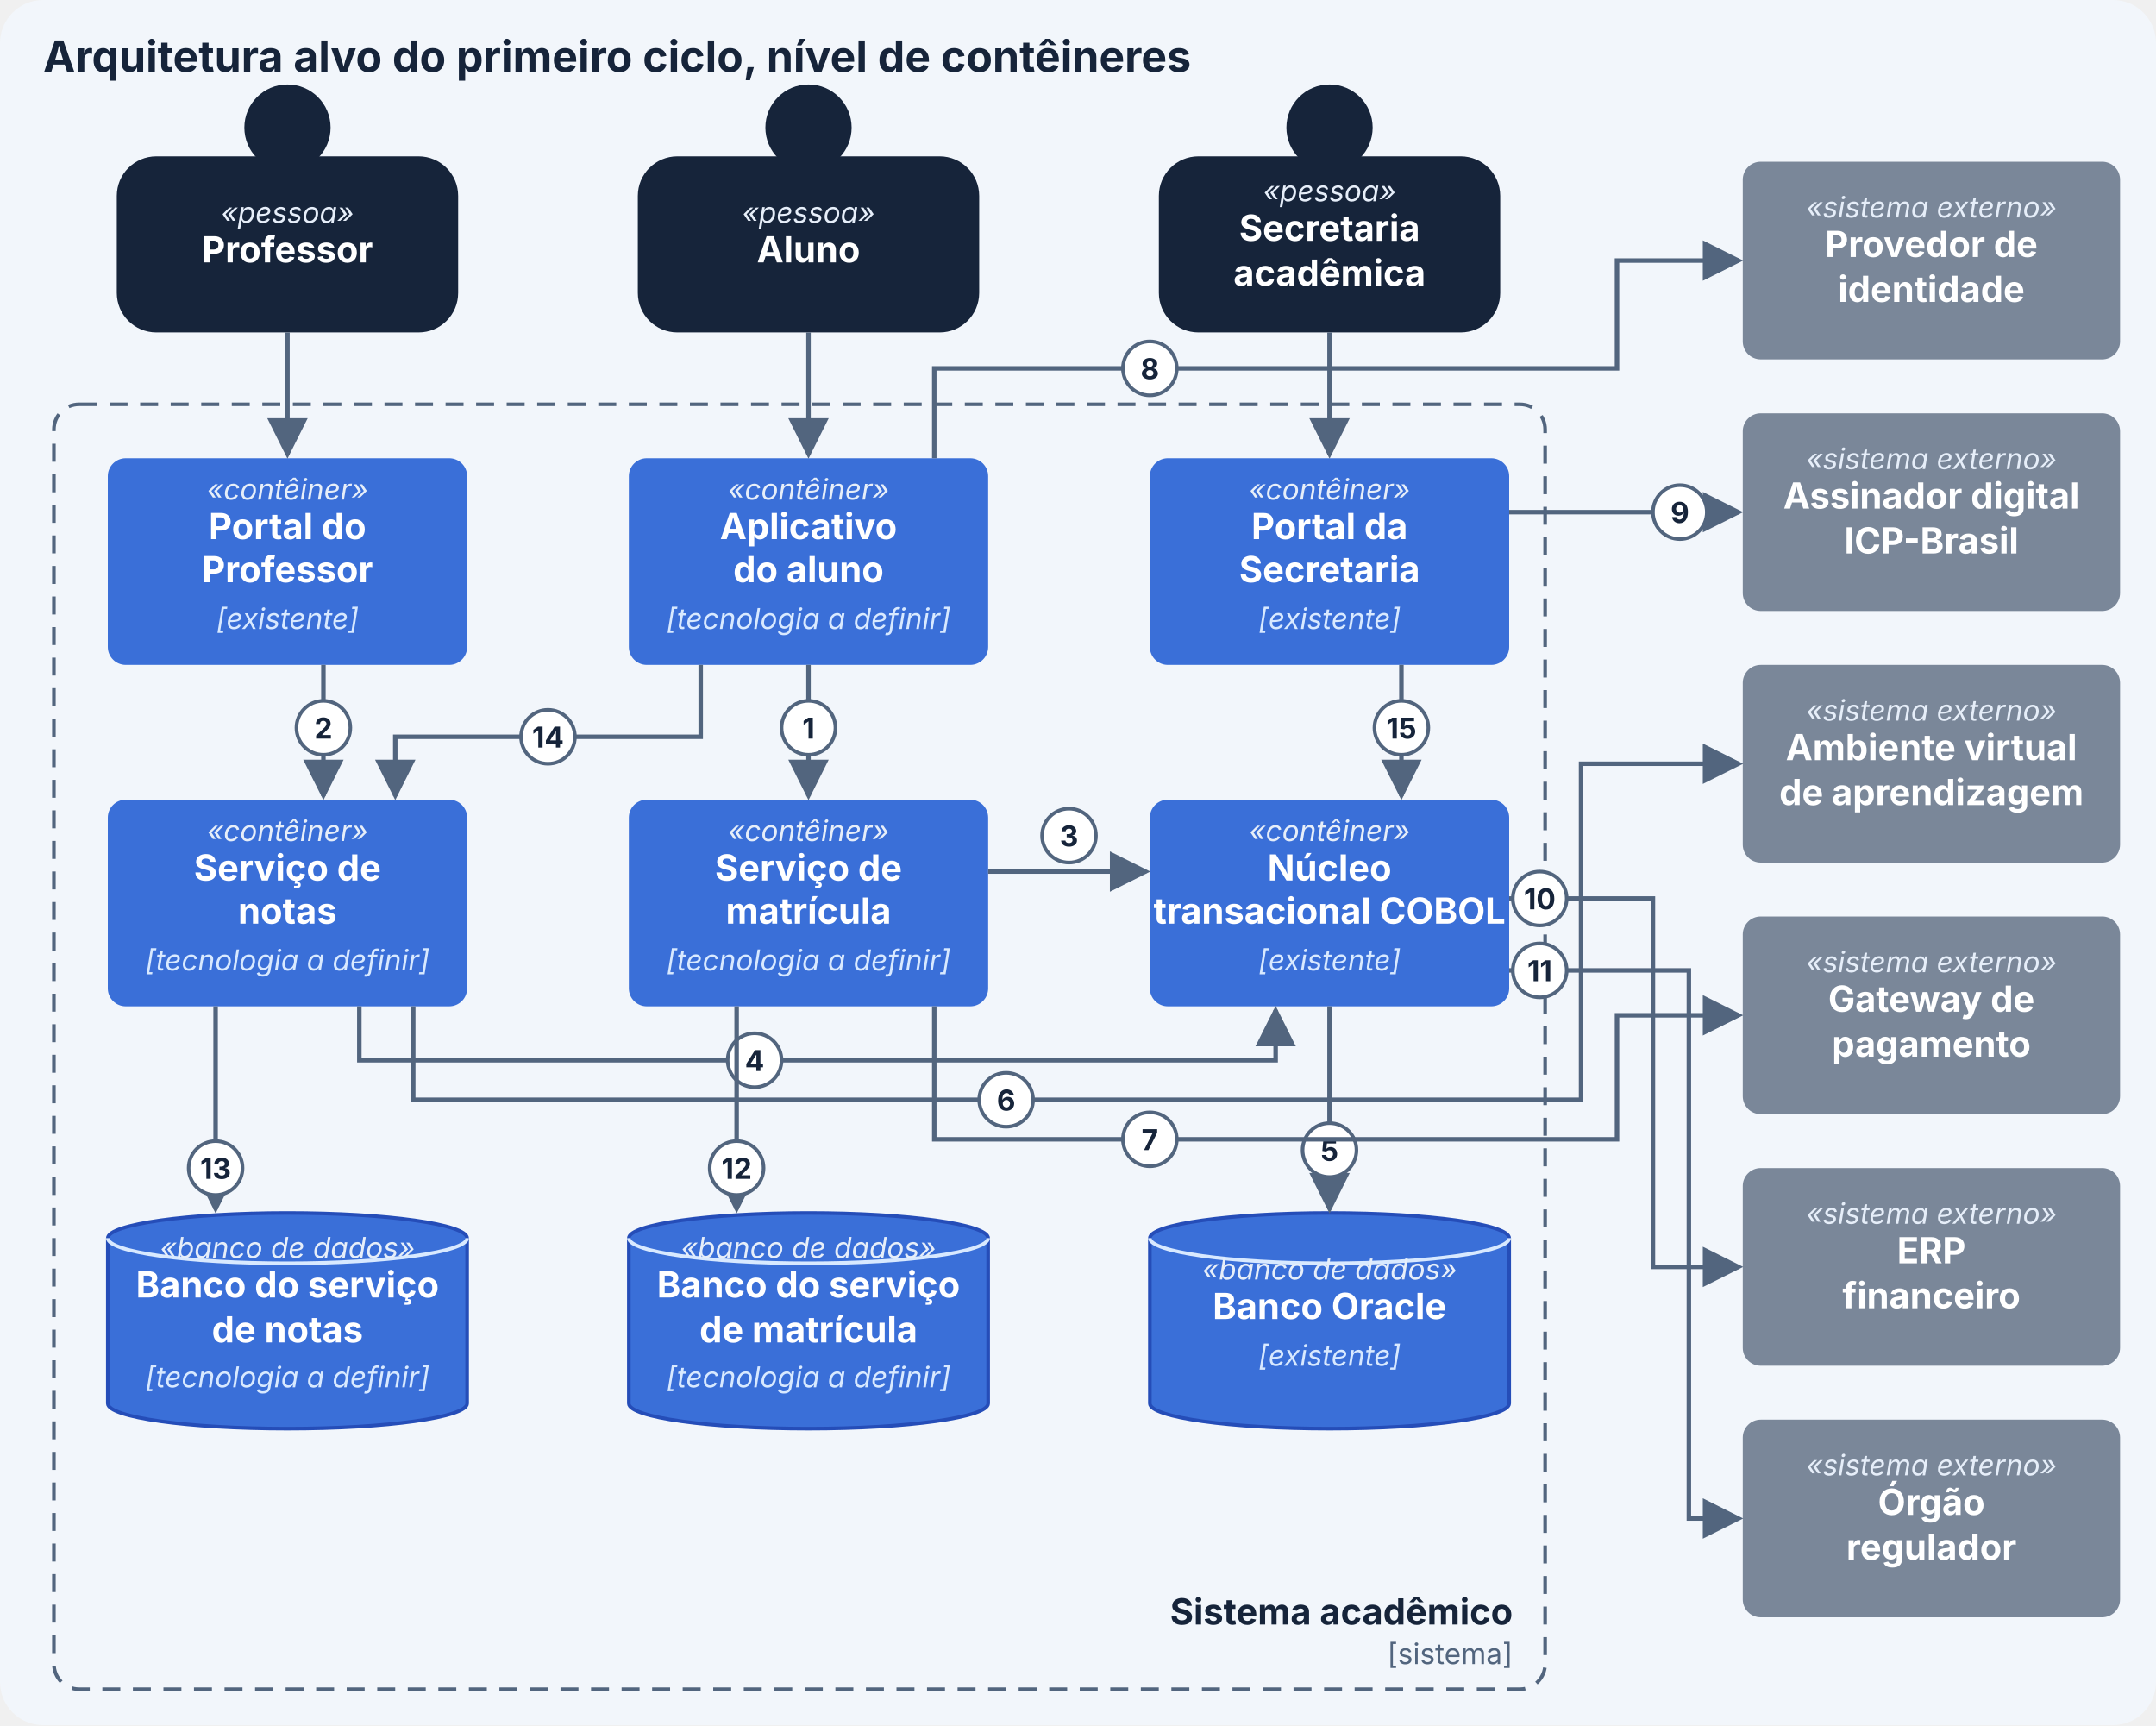
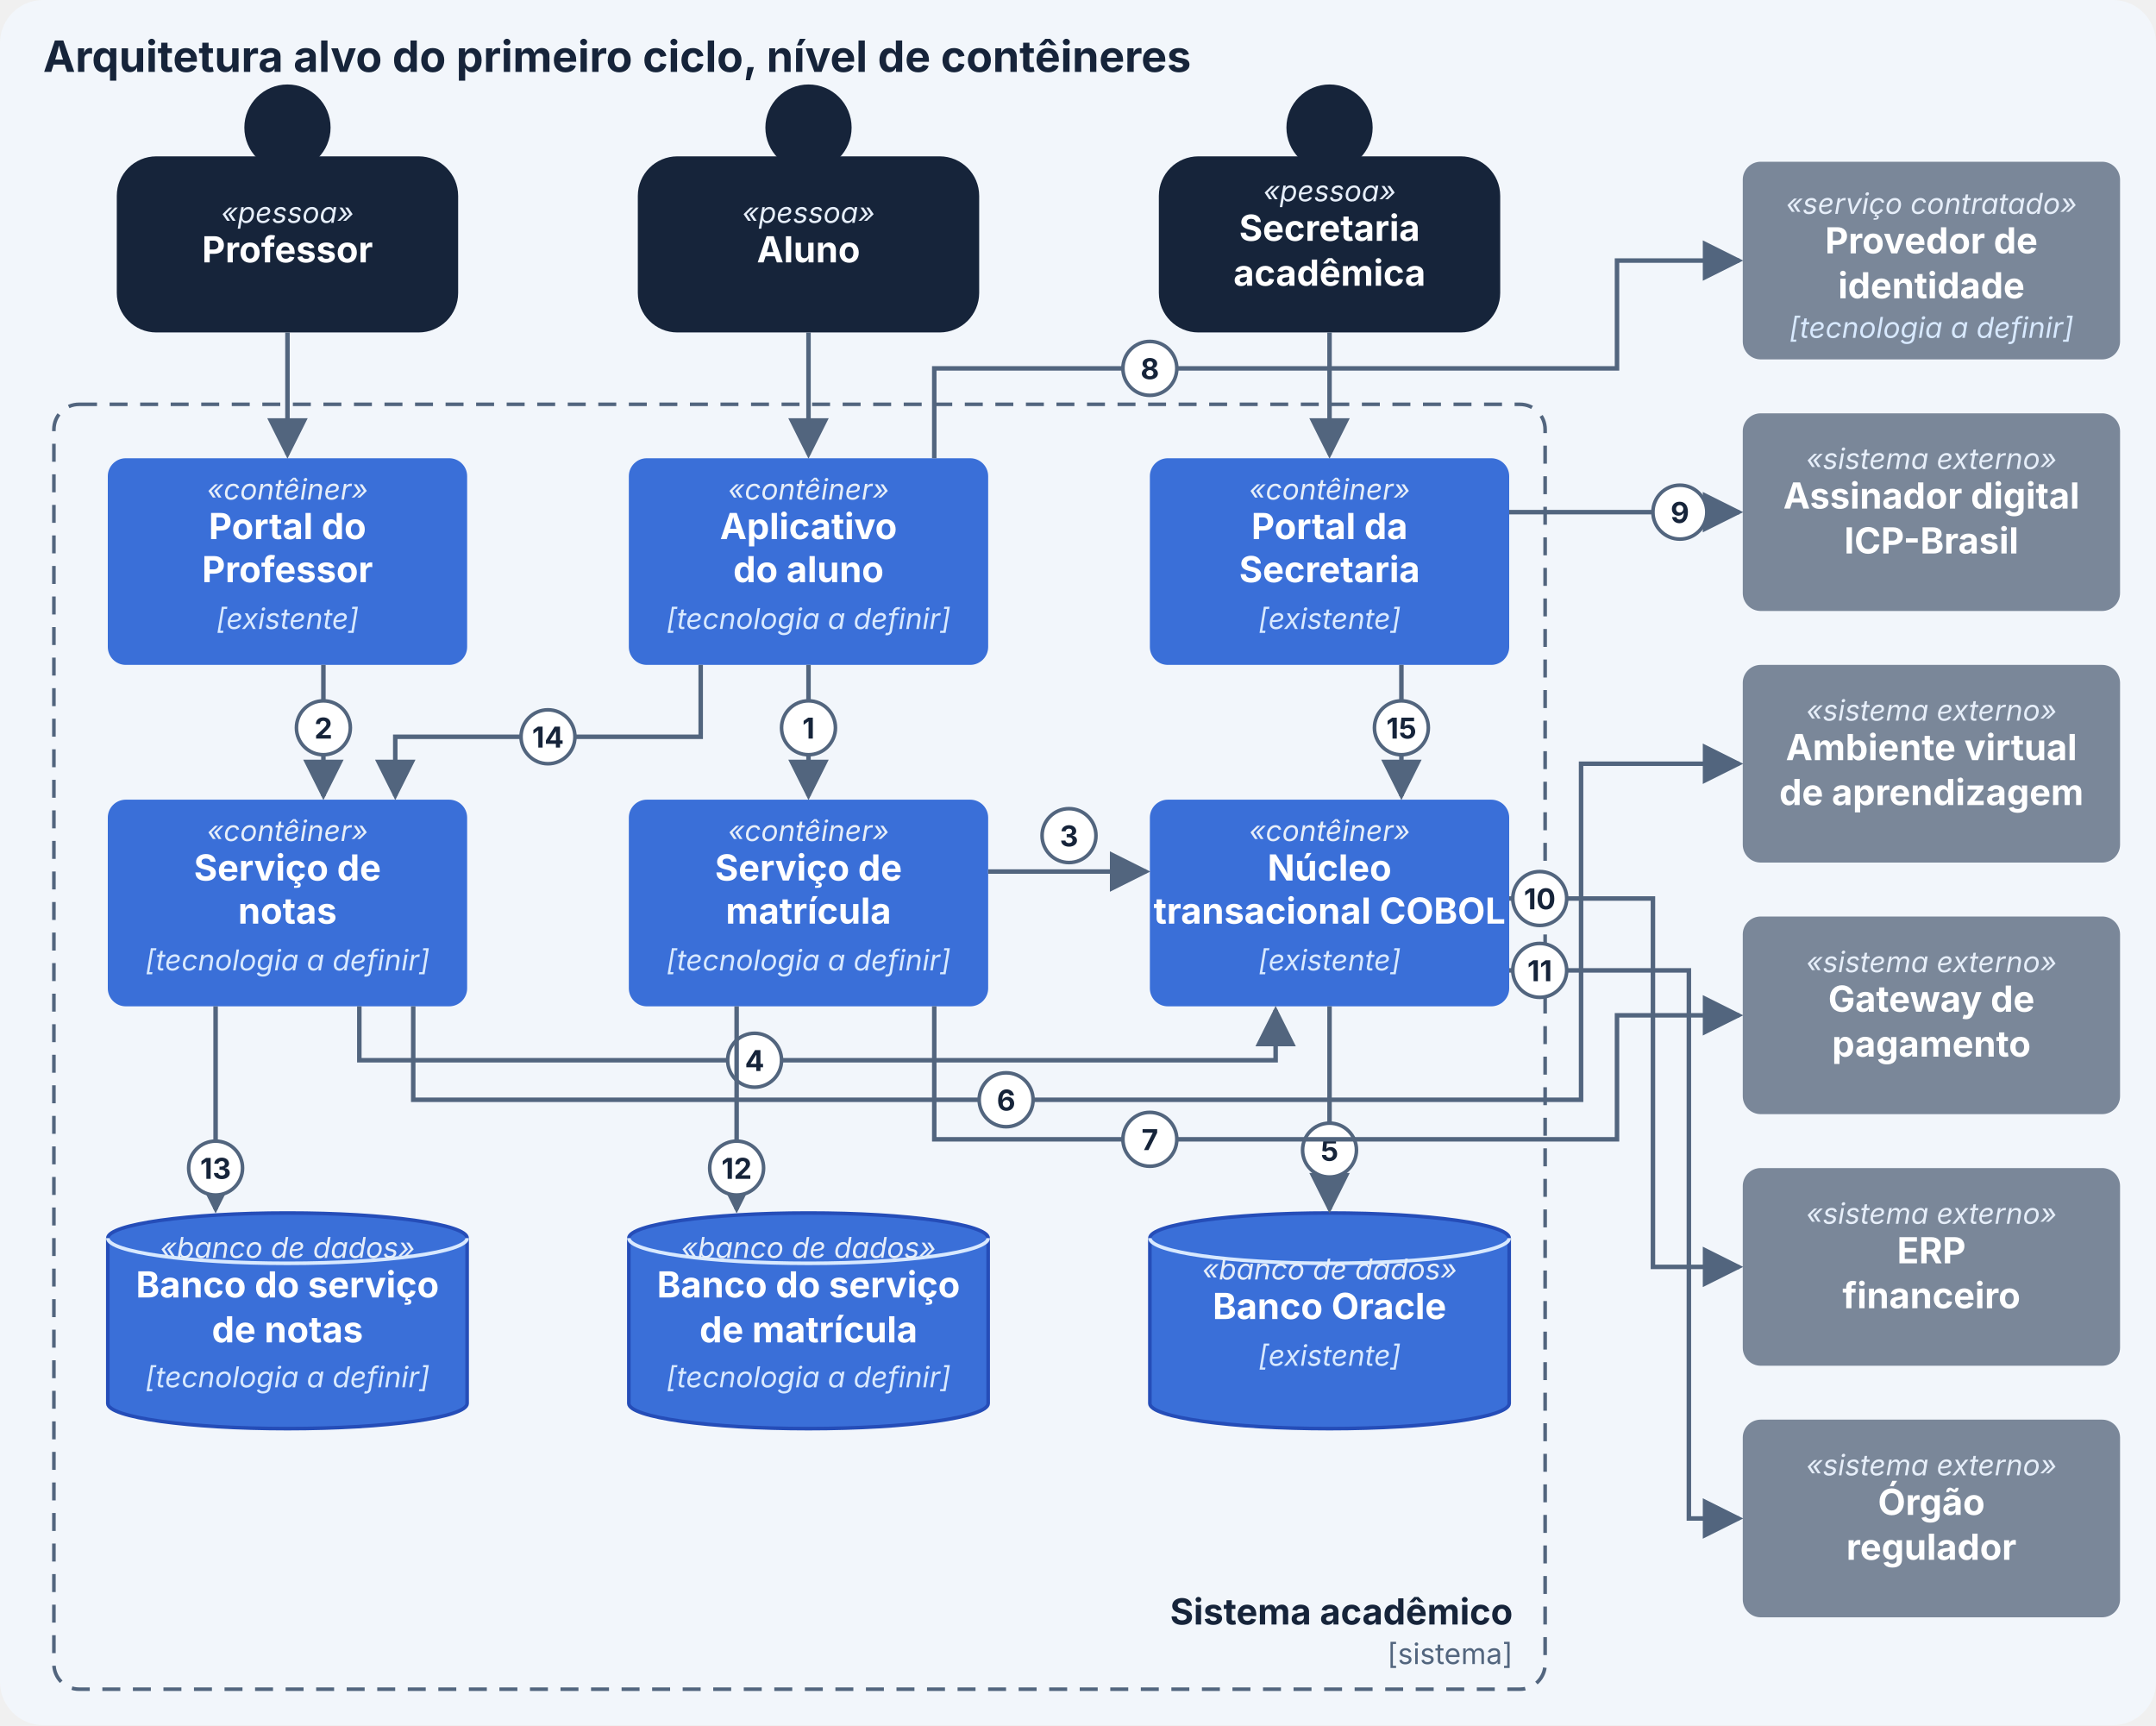
<svg xmlns="http://www.w3.org/2000/svg" viewBox="0 0 1200 960" role="img" aria-labelledby="title desc">
  <defs>
    <style>text{font-family:-apple-system,BlinkMacSystemFont,'Segoe UI',sans-serif}.tag{font-size:16px;font-style:italic;fill:#E6EEF9}.nm{font-size:20px;font-weight:700;fill:white}.tc{font-size:16px;font-style:italic;fill:#D8E9FF}.ds{font-size:17px;fill:white}.lb{font-size:16px;font-weight:700;fill:#3A4A60}.lt{font-size:16px;font-style:italic;fill:#52657E}.bd{font-size:20px;font-weight:700;fill:#16243A}.bt{font-size:16px;fill:#52657E}.h{font-size:24px;font-weight:700;fill:#16243A}</style>
    <marker id="a" viewBox="0 0 10 10" refX="9" refY="5" markerWidth="9" markerHeight="9" orient="auto">
      <path d="M0 0L10 5L0 10z" fill="#52657E" />
    </marker>
  </defs>
  <rect width="1200" height="960" rx="24" fill="#F2F6FB" />
  <text x="24" y="40" class="h">Arquitetura alvo do primeiro ciclo, nível de contêineres</text>
  <rect x="30" y="225" width="830" height="715" rx="14" fill="none" stroke="#52657E" stroke-width="2" stroke-dasharray="10 7" />
  <text x="842" y="904" text-anchor="end" class="bd">Sistema acadêmico</text>
  <text x="842" y="926" text-anchor="end" class="bt">[sistema]</text>
  <circle cx="160.0" cy="71" r="24" fill="#16243A" />
  <rect x="65" y="87" width="190" height="98" rx="22" fill="#16243A" />
  <text x="160.0" y="124" text-anchor="middle" class="tag">«pessoa»</text>
  <text x="160.0" y="146" text-anchor="middle" class="nm">Professor</text>
  <circle cx="450.0" cy="71" r="24" fill="#16243A" />
  <rect x="355" y="87" width="190" height="98" rx="22" fill="#16243A" />
  <text x="450.0" y="124" text-anchor="middle" class="tag">«pessoa»</text>
  <text x="450.0" y="146" text-anchor="middle" class="nm">Aluno</text>
  <circle cx="740.0" cy="71" r="24" fill="#16243A" />
  <rect x="645" y="87" width="190" height="98" rx="22" fill="#16243A" />
  <text x="740.0" y="112" text-anchor="middle" class="tag">«pessoa»</text>
  <text x="740.0" y="134" text-anchor="middle" class="nm">Secretaria</text>
  <text x="740.0" y="159" text-anchor="middle" class="nm">acadêmica</text>
  <rect x="60" y="255" width="200" height="115" rx="10" fill="#3A6FD8" />
  <text x="160.0" y="278" text-anchor="middle" class="tag">«contêiner»</text>
  <text x="160.0" y="300" text-anchor="middle" class="nm">Portal do</text>
  <text x="160.0" y="324" text-anchor="middle" class="nm">Professor</text>
  <text x="160.0" y="350" text-anchor="middle" class="tc">[existente]</text>
  <rect x="350" y="255" width="200" height="115" rx="10" fill="#3A6FD8" />
  <text x="450.0" y="278" text-anchor="middle" class="tag">«contêiner»</text>
  <text x="450.0" y="300" text-anchor="middle" class="nm">Aplicativo</text>
  <text x="450.0" y="324" text-anchor="middle" class="nm">do aluno</text>
  <text x="450.0" y="350" text-anchor="middle" class="tc">[tecnologia a definir]</text>
  <rect x="640" y="255" width="200" height="115" rx="10" fill="#3A6FD8" />
  <text x="740.0" y="278" text-anchor="middle" class="tag">«contêiner»</text>
  <text x="740.0" y="300" text-anchor="middle" class="nm">Portal da</text>
  <text x="740.0" y="324" text-anchor="middle" class="nm">Secretaria</text>
  <text x="740.0" y="350" text-anchor="middle" class="tc">[existente]</text>
  <rect x="60" y="445" width="200" height="115" rx="10" fill="#3A6FD8" />
  <text x="160.0" y="468" text-anchor="middle" class="tag">«contêiner»</text>
  <text x="160.0" y="490" text-anchor="middle" class="nm">Serviço de</text>
  <text x="160.0" y="514" text-anchor="middle" class="nm">notas</text>
  <text x="160.0" y="540" text-anchor="middle" class="tc">[tecnologia a definir]</text>
  <rect x="350" y="445" width="200" height="115" rx="10" fill="#3A6FD8" />
  <text x="450.0" y="468" text-anchor="middle" class="tag">«contêiner»</text>
  <text x="450.0" y="490" text-anchor="middle" class="nm">Serviço de</text>
  <text x="450.0" y="514" text-anchor="middle" class="nm">matrícula</text>
  <text x="450.0" y="540" text-anchor="middle" class="tc">[tecnologia a definir]</text>
  <rect x="640" y="445" width="200" height="115" rx="10" fill="#3A6FD8" />
  <text x="740.0" y="468" text-anchor="middle" class="tag">«contêiner»</text>
  <text x="740.0" y="490" text-anchor="middle" class="nm">Núcleo</text>
  <text x="740.0" y="514" text-anchor="middle" class="nm">transacional COBOL</text>
  <text x="740.0" y="540" text-anchor="middle" class="tc">[existente]</text>
  <path d="M60 689V781A100.0 14 0 0 0 260 781V689A100.0 14 0 0 0 60 689Z" fill="#3A6FD8" stroke="#254DB8" stroke-width="2" />
  <path d="M60 689A100.0 14 0 0 0 260 689" fill="none" stroke="#D8E9FF" stroke-width="2" />
  <text x="160.0" y="700" text-anchor="middle" class="tag">«banco de dados»</text>
  <text x="160.0" y="722" text-anchor="middle" class="nm">Banco do serviço</text>
  <text x="160.0" y="747" text-anchor="middle" class="nm">de notas</text>
  <text x="160.0" y="772" text-anchor="middle" class="tc">[tecnologia a definir]</text>
  <path d="M350 689V781A100.0 14 0 0 0 550 781V689A100.0 14 0 0 0 350 689Z" fill="#3A6FD8" stroke="#254DB8" stroke-width="2" />
  <path d="M350 689A100.0 14 0 0 0 550 689" fill="none" stroke="#D8E9FF" stroke-width="2" />
  <text x="450.0" y="700" text-anchor="middle" class="tag">«banco de dados»</text>
  <text x="450.0" y="722" text-anchor="middle" class="nm">Banco do serviço</text>
  <text x="450.0" y="747" text-anchor="middle" class="nm">de matrícula</text>
  <text x="450.0" y="772" text-anchor="middle" class="tc">[tecnologia a definir]</text>
  <path d="M640 689V781A100.0 14 0 0 0 840 781V689A100.0 14 0 0 0 640 689Z" fill="#3A6FD8" stroke="#254DB8" stroke-width="2" />
  <path d="M640 689A100.0 14 0 0 0 840 689" fill="none" stroke="#D8E9FF" stroke-width="2" />
  <text x="740.0" y="712" text-anchor="middle" class="tag">«banco de dados»</text>
  <text x="740.0" y="734" text-anchor="middle" class="nm">Banco Oracle</text>
  <text x="740.0" y="760" text-anchor="middle" class="tc">[existente]</text>
  <rect x="970" y="90" width="210" height="110" rx="10" fill="#7A8799" />
-   <text x="1075.0" y="121" text-anchor="middle" class="tag">«sistema externo»</text>
-   <text x="1075.0" y="143" text-anchor="middle" class="nm">Provedor de</text>
-   <text x="1075.0" y="168" text-anchor="middle" class="nm">identidade</text>
+   <text x="1075.0" y="119" text-anchor="middle" class="tag">«serviço contratado»</text>
+   <text x="1075.0" y="141" text-anchor="middle" class="nm">Provedor de</text>
+   <text x="1075.0" y="166" text-anchor="middle" class="nm">identidade</text>
+   <text x="1075.0" y="188" text-anchor="middle" class="tc">[tecnologia a definir]</text>
  <rect x="970" y="230" width="210" height="110" rx="10" fill="#7A8799" />
  <text x="1075.0" y="261" text-anchor="middle" class="tag">«sistema externo»</text>
  <text x="1075.0" y="283" text-anchor="middle" class="nm">Assinador digital</text>
  <text x="1075.0" y="308" text-anchor="middle" class="nm">ICP-Brasil</text>
  <rect x="970" y="370" width="210" height="110" rx="10" fill="#7A8799" />
  <text x="1075.0" y="401" text-anchor="middle" class="tag">«sistema externo»</text>
  <text x="1075.0" y="423" text-anchor="middle" class="nm">Ambiente virtual</text>
  <text x="1075.0" y="448" text-anchor="middle" class="nm">de aprendizagem</text>
  <rect x="970" y="510" width="210" height="110" rx="10" fill="#7A8799" />
  <text x="1075.0" y="541" text-anchor="middle" class="tag">«sistema externo»</text>
  <text x="1075.0" y="563" text-anchor="middle" class="nm">Gateway de</text>
  <text x="1075.0" y="588" text-anchor="middle" class="nm">pagamento</text>
  <rect x="970" y="650" width="210" height="110" rx="10" fill="#7A8799" />
  <text x="1075.0" y="681" text-anchor="middle" class="tag">«sistema externo»</text>
  <text x="1075.0" y="703" text-anchor="middle" class="nm">ERP</text>
  <text x="1075.0" y="728" text-anchor="middle" class="nm">financeiro</text>
  <rect x="970" y="790" width="210" height="110" rx="10" fill="#7A8799" />
  <text x="1075.0" y="821" text-anchor="middle" class="tag">«sistema externo»</text>
  <text x="1075.0" y="843" text-anchor="middle" class="nm">Órgão</text>
  <text x="1075.0" y="868" text-anchor="middle" class="nm">regulador</text>
  <path d="M160 185L160 253" fill="none" stroke="#52657E" stroke-width="2.5" marker-end="url(#a)" />
  <path d="M450 185L450 253" fill="none" stroke="#52657E" stroke-width="2.5" marker-end="url(#a)" />
  <path d="M740 185L740 253" fill="none" stroke="#52657E" stroke-width="2.5" marker-end="url(#a)" />
  <path d="M450 370L450 443" fill="none" stroke="#52657E" stroke-width="2.5" marker-end="url(#a)" />
  <circle cx="450" cy="405" r="15" fill="white" stroke="#52657E" stroke-width="2" />
  <text x="450" y="411" text-anchor="middle" class="lb" style="fill:#16243A">1</text>
  <path d="M180 370L180 443" fill="none" stroke="#52657E" stroke-width="2.5" marker-end="url(#a)" />
  <circle cx="180" cy="405" r="15" fill="white" stroke="#52657E" stroke-width="2" />
  <text x="180" y="411" text-anchor="middle" class="lb" style="fill:#16243A">2</text>
  <path d="M550 485L638 485" fill="none" stroke="#52657E" stroke-width="2.5" marker-end="url(#a)" />
  <circle cx="595" cy="465" r="15" fill="white" stroke="#52657E" stroke-width="2" />
  <text x="595" y="471" text-anchor="middle" class="lb" style="fill:#16243A">3</text>
  <path d="M200 560L200 590L710 590L710 562" fill="none" stroke="#52657E" stroke-width="2.5" marker-end="url(#a)" />
  <circle cx="420" cy="590" r="15" fill="white" stroke="#52657E" stroke-width="2" />
  <text x="420" y="596" text-anchor="middle" class="lb" style="fill:#16243A">4</text>
  <path d="M740 560L740 673" fill="none" stroke="#52657E" stroke-width="2.5" marker-end="url(#a)" />
  <circle cx="740" cy="640" r="15" fill="white" stroke="#52657E" stroke-width="2" />
  <text x="740" y="646" text-anchor="middle" class="lb" style="fill:#16243A">5</text>
  <path d="M230 560L230 612L880 612L880 425L968 425" fill="none" stroke="#52657E" stroke-width="2.5" marker-end="url(#a)" />
  <circle cx="560" cy="612" r="15" fill="white" stroke="#52657E" stroke-width="2" />
  <text x="560" y="618" text-anchor="middle" class="lb" style="fill:#16243A">6</text>
  <path d="M520 560L520 634L900 634L900 565L968 565" fill="none" stroke="#52657E" stroke-width="2.5" marker-end="url(#a)" />
  <circle cx="640" cy="634" r="15" fill="white" stroke="#52657E" stroke-width="2" />
  <text x="640" y="640" text-anchor="middle" class="lb" style="fill:#16243A">7</text>
  <path d="M520 255L520 205L900 205L900 145L968 145" fill="none" stroke="#52657E" stroke-width="2.5" marker-end="url(#a)" />
  <circle cx="640" cy="205" r="15" fill="white" stroke="#52657E" stroke-width="2" />
  <text x="640" y="211" text-anchor="middle" class="lb" style="fill:#16243A">8</text>
  <path d="M840 285L968 285" fill="none" stroke="#52657E" stroke-width="2.5" marker-end="url(#a)" />
  <circle cx="935" cy="285" r="15" fill="white" stroke="#52657E" stroke-width="2" />
  <text x="935" y="291" text-anchor="middle" class="lb" style="fill:#16243A">9</text>
  <path d="M840 500L920 500L920 705L968 705" fill="none" stroke="#52657E" stroke-width="2.5" marker-end="url(#a)" />
  <circle cx="857" cy="500" r="15" fill="white" stroke="#52657E" stroke-width="2" />
  <text x="857" y="506" text-anchor="middle" class="lb" style="fill:#16243A">10</text>
  <path d="M840 540L940 540L940 845L968 845" fill="none" stroke="#52657E" stroke-width="2.5" marker-end="url(#a)" />
  <circle cx="857" cy="540" r="15" fill="white" stroke="#52657E" stroke-width="2" />
  <text x="857" y="546" text-anchor="middle" class="lb" style="fill:#16243A">11</text>
  <path d="M410 560L410 673" fill="none" stroke="#52657E" stroke-width="2.5" marker-end="url(#a)" />
  <circle cx="410" cy="650" r="15" fill="white" stroke="#52657E" stroke-width="2" />
  <text x="410" y="656" text-anchor="middle" class="lb" style="fill:#16243A">12</text>
  <path d="M120 560L120 673" fill="none" stroke="#52657E" stroke-width="2.5" marker-end="url(#a)" />
  <circle cx="120" cy="650" r="15" fill="white" stroke="#52657E" stroke-width="2" />
  <text x="120" y="656" text-anchor="middle" class="lb" style="fill:#16243A">13</text>
  <path d="M390 370L390 410L220 410L220 443" fill="none" stroke="#52657E" stroke-width="2.5" marker-end="url(#a)" />
  <circle cx="305" cy="410" r="15" fill="white" stroke="#52657E" stroke-width="2" />
  <text x="305" y="416" text-anchor="middle" class="lb" style="fill:#16243A">14</text>
  <path d="M780 370L780 443" fill="none" stroke="#52657E" stroke-width="2.5" marker-end="url(#a)" />
  <circle cx="780" cy="405" r="15" fill="white" stroke="#52657E" stroke-width="2" />
  <text x="780" y="411" text-anchor="middle" class="lb" style="fill:#16243A">15</text>
</svg>
